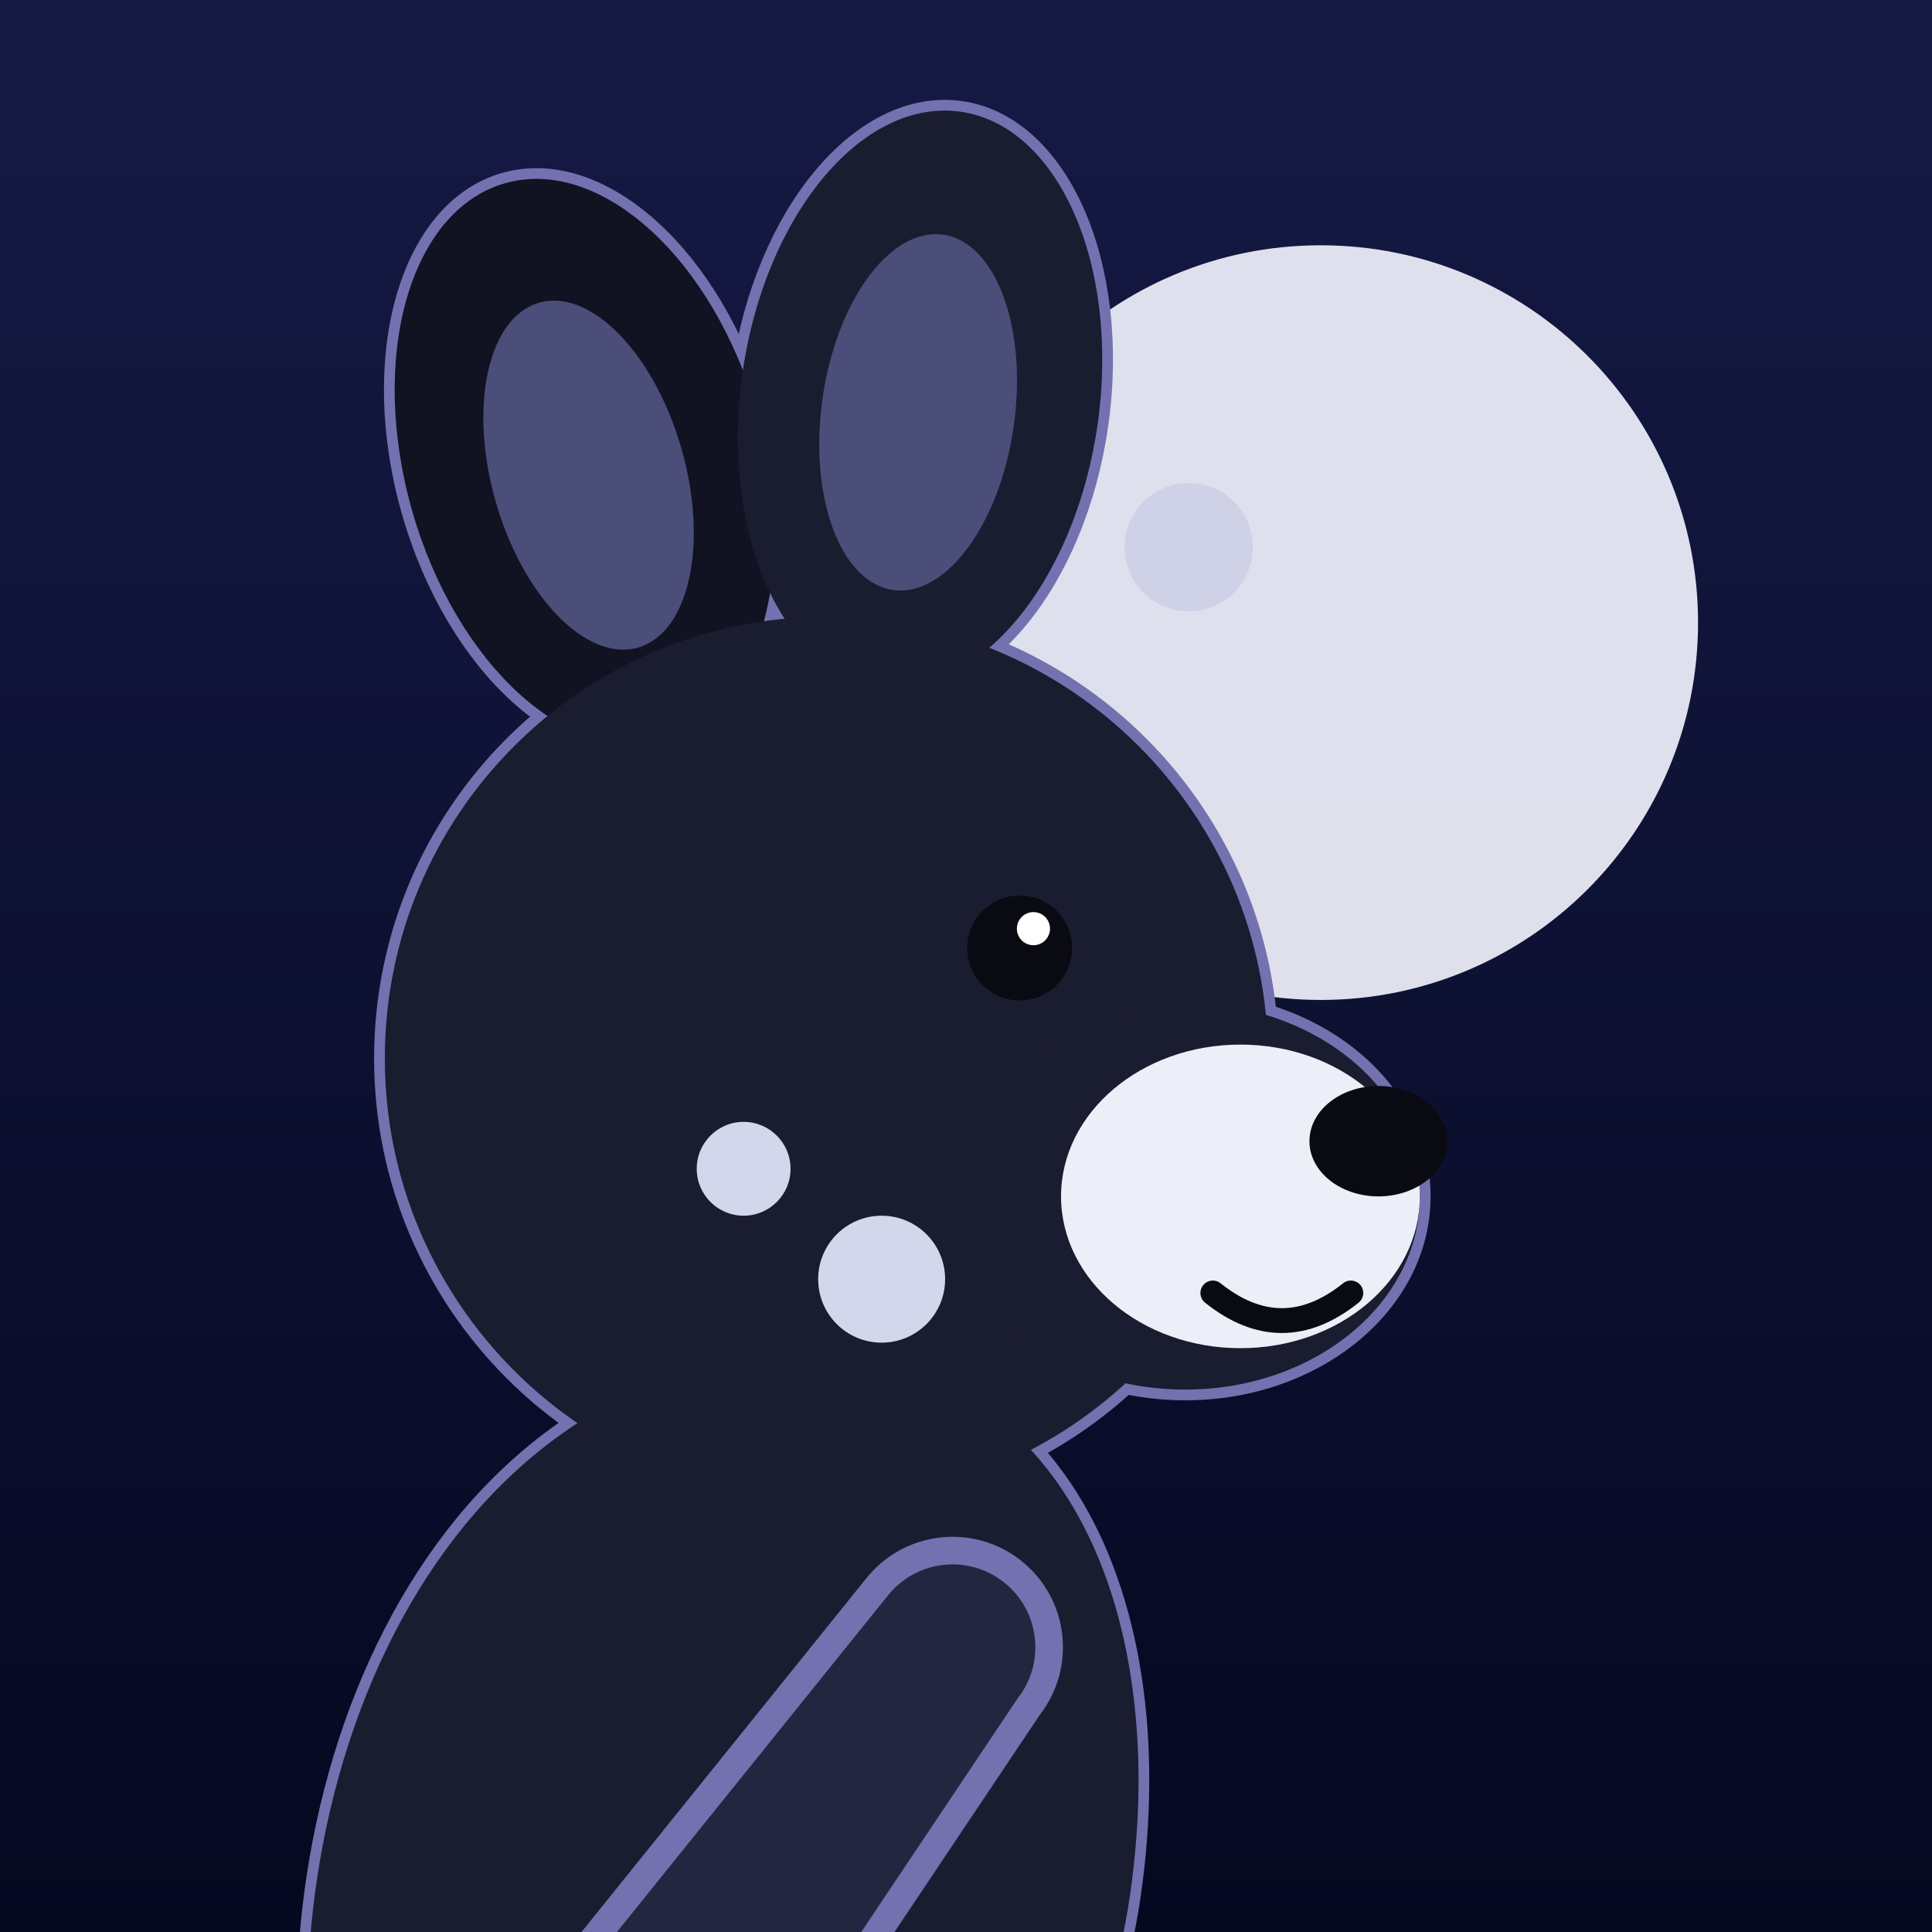
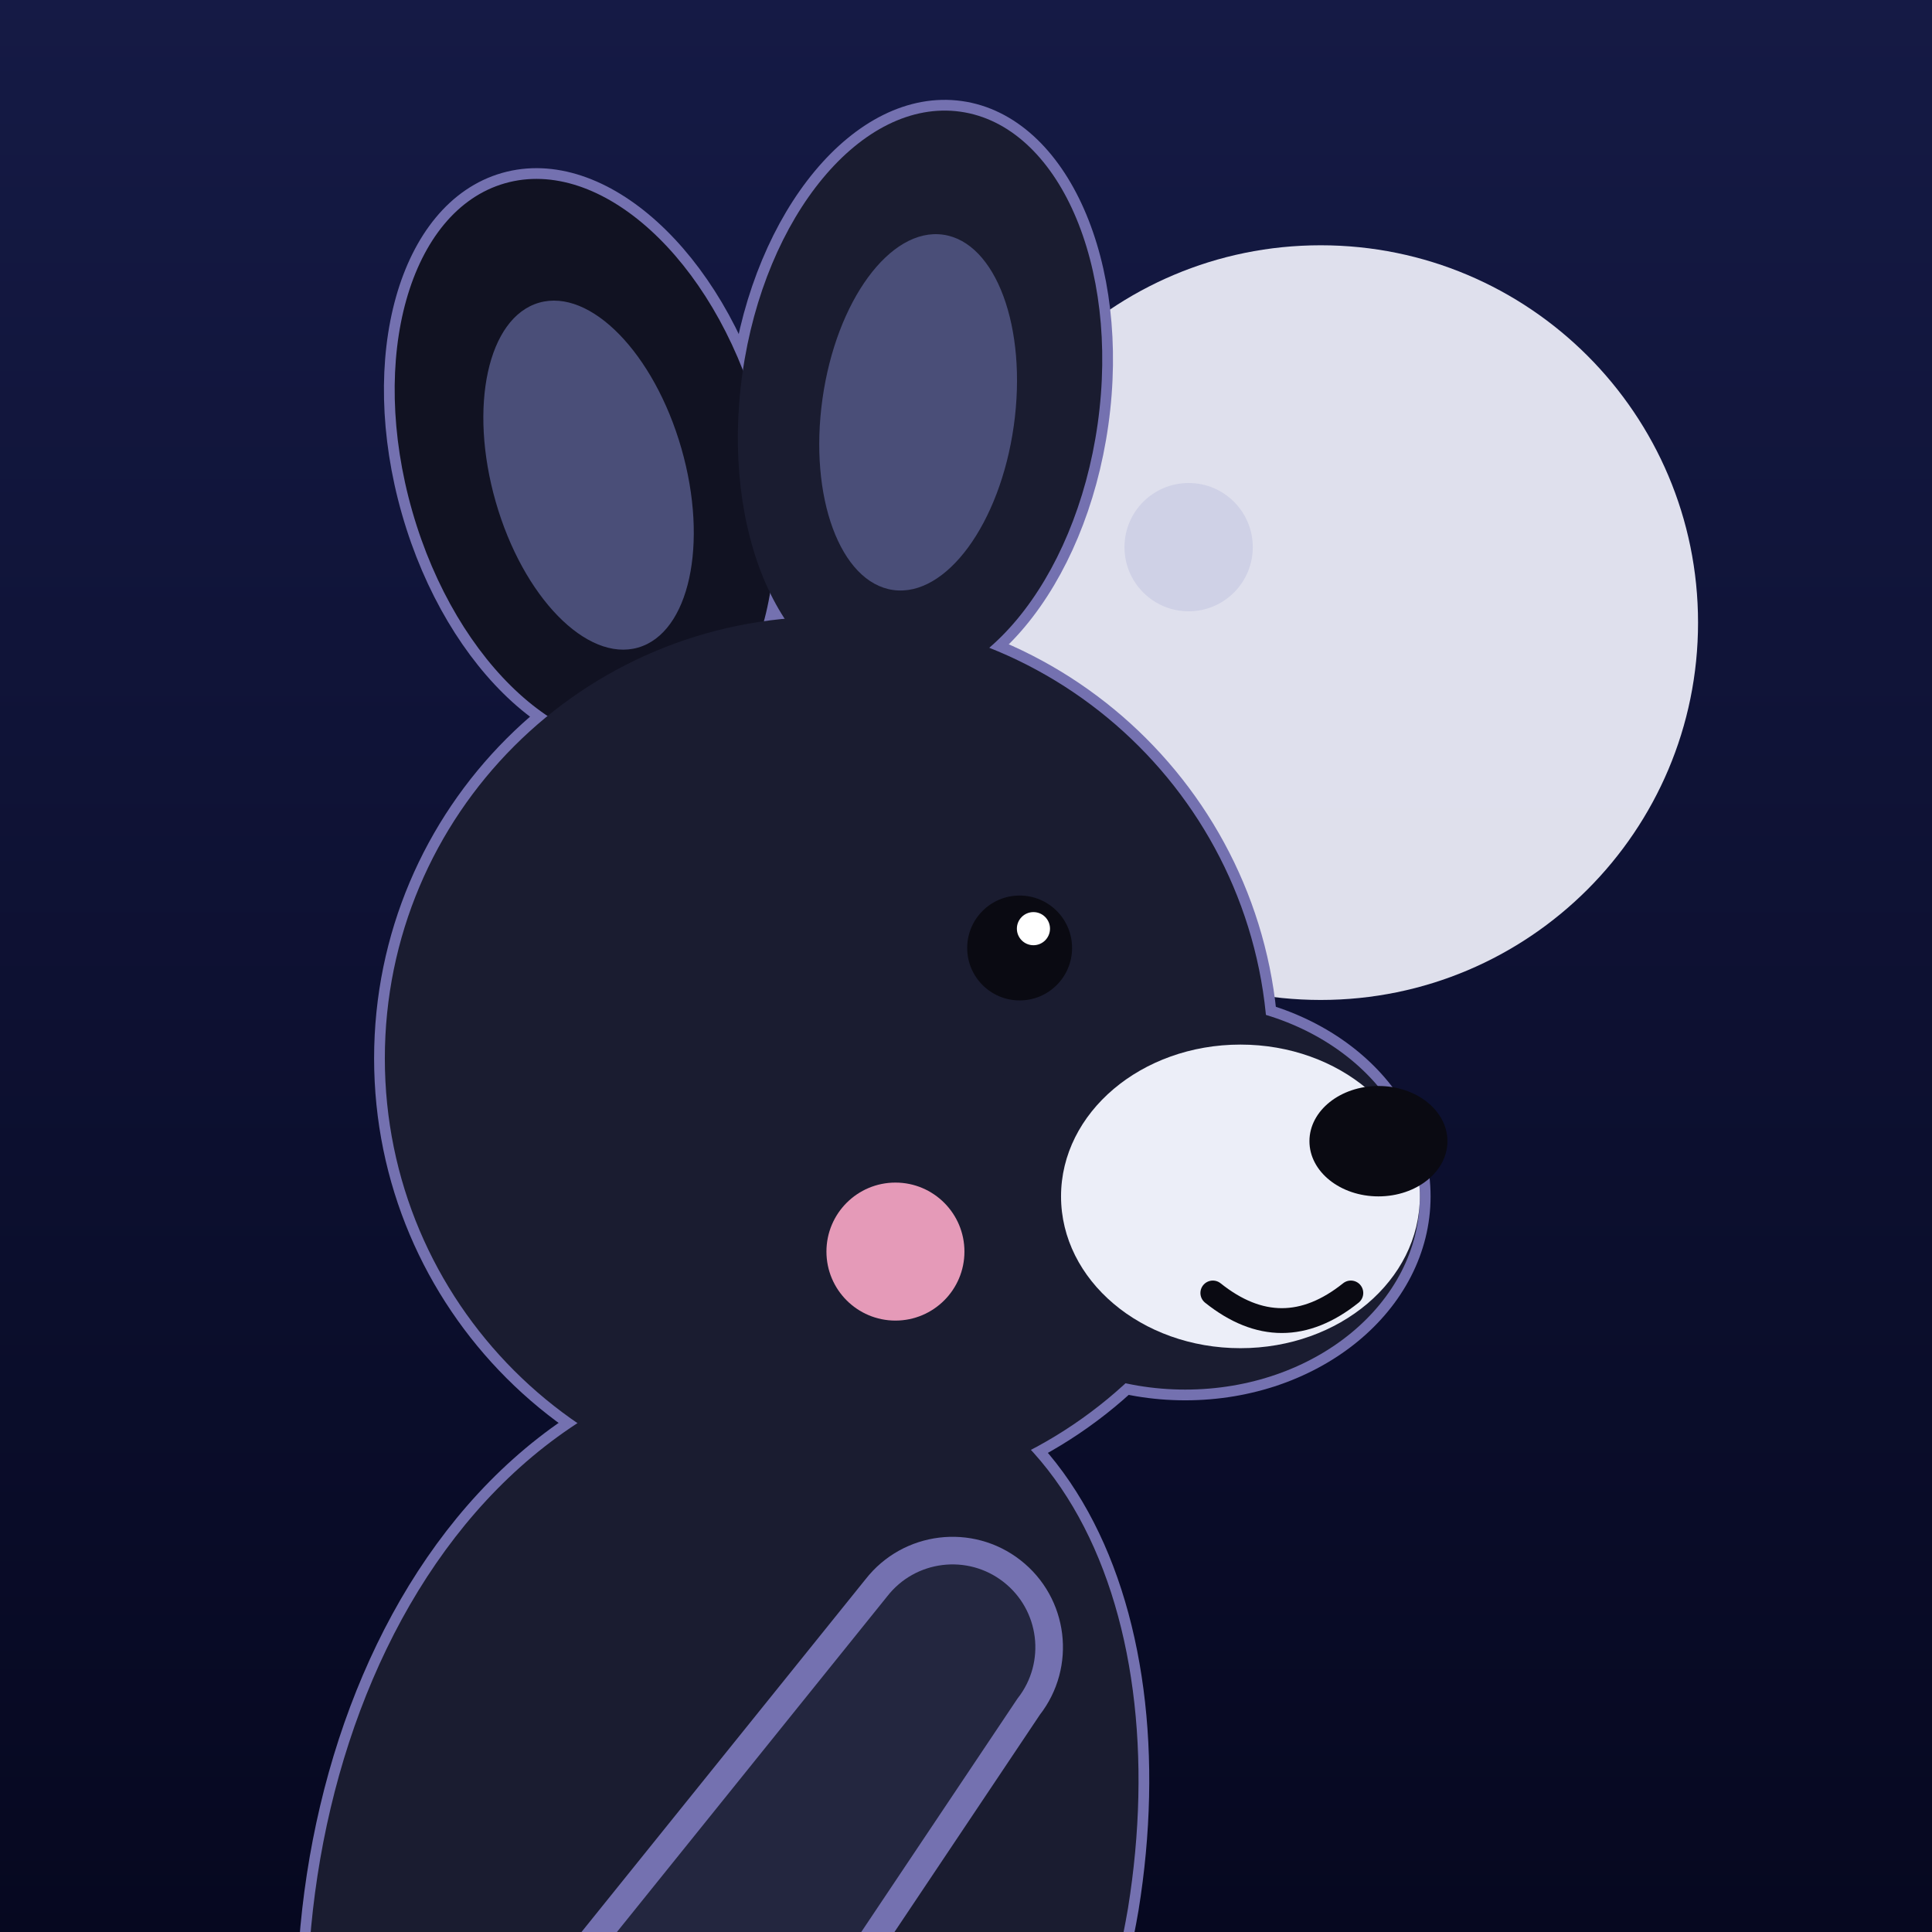
<svg xmlns="http://www.w3.org/2000/svg" viewBox="0 0 1024 1024" width="1024" height="1024" role="img" aria-label="App icon, Profile">
  <defs>
    <clipPath id="ic-profile-1024">
      <rect width="1024" height="1024" rx="0" />
    </clipPath>
    <linearGradient id="ib-profile-1024" x1="0" y1="0" x2="0" y2="1">
      <stop offset="0" stop-color="#151A45" />
      <stop offset="1" stop-color="#060820" />
    </linearGradient>
  </defs>
  <g clip-path="url(#ic-profile-1024)">
    <rect width="1024" height="1024" fill="url(#ib-profile-1024)" />
    <circle cx="700" cy="330" r="200" fill="#E9EAF6" opacity=".95" />
    <circle cx="630" cy="290" r="34" fill="#CFD1E6" />
    <svg x="0" y="0" width="1024" height="1024" viewBox="-48 -162 140 140" preserveAspectRatio="xMidYMid slice">
      <g fill="#7471B0" stroke="#7471B0" stroke-width="1.556" stroke-linejoin="round">
        <g transform="translate(0 0)">
          <g data-part="body" transform="translate(0 0) rotate(4)">
            <g data-part="tail" transform="translate(-18 -4) rotate(-6)">
              <g>
                <path d="M4 -16 C-18 -14 -40 0 -54 18 C-58 24 -53 30 -47 26 C-32 16 -16 12 4 12Z" />
              </g>
            </g>
            <g data-part="thighFar" transform="translate(-4 -12) rotate(4)">
              <g data-part="shinFar" transform="translate(12 28) rotate(10)">
                <g>
                  <path d="M-6 0 L-5 16 A5 5 0 0 0 5 16 L6 0 A6 6 0 0 0 -6 0Z" />
                </g>
                <g data-part="shoeFar" transform="translate(0 20) rotate(-14)">
                  <g>
                    <g transform="scale(1.2)">
-                       <path d="M-6 -8 C-10 -2 -9 8 -2 10 L24 10 C31 10 34 5 30 1 C25 -4 14 -4 8 -9 C3 -12 -3 -12 -6 -8Z" fill="#E4E6F2" />
+                       <path d="M-6 -12 C-12 -10 -13 4 -9 11 C-2 13 8 10 16 10 C22 10 27 12 30 11 C33 9 31 3 26 0 C20 -4 12 -6 7 -11 C3 -15 -2 -14 -6 -12Z" fill="#0B0C16" />
                    </g>
                  </g>
                </g>
              </g>
              <g>
                <ellipse cx="6" cy="12" rx="19" ry="22" transform="rotate(-20 6 12)" />
              </g>
            </g>
            <g data-part="armFar" transform="translate(12 -46) rotate(14)">
              <g>
                <path d="M-7 0 L-7.5 34 A8.5 8.5 0 0 0 9.5 34 L7 0 A7 7 0 0 0 -7 0Z" />
              </g>
            </g>
            <g>
              <path d="M-24 0 C-32 -24 -24 -58 2 -64 C24 -68 34 -48 32 -26 C30 -6 20 6 2 8 C-12 9 -20 6 -24 0Z" />
            </g>
            <g data-part="head" transform="translate(8 -56) rotate(-4)">
              <g data-part="earFar" transform="translate(-12 -54) rotate(-16)">
                <g>
                  <ellipse cx="0" cy="-20" rx="13" ry="21" />
                </g>
              </g>
              <g>
                <circle cx="0" cy="-30" r="32" />
                <ellipse cx="26" cy="-20" rx="17" ry="14" />
              </g>
              <g data-part="earNear" transform="translate(4 -58) rotate(8)">
                <g>
                  <ellipse cx="0" cy="-20" rx="13" ry="21" />
                </g>
              </g>
            </g>
            <g data-part="thighNear" transform="translate(2 -10) rotate(-6)">
              <g data-part="shinNear" transform="translate(12 28) rotate(18)">
                <g>
                  <path d="M-6 0 L-5 16 A5 5 0 0 0 5 16 L6 0 A6 6 0 0 0 -6 0Z" />
                </g>
                <g data-part="shoeNear" transform="translate(0 20) rotate(-12)">
                  <g>
                    <g transform="scale(1.2)">
-                       <path d="M-6 -8 C-10 -2 -9 8 -2 10 L24 10 C31 10 34 5 30 1 C25 -4 14 -4 8 -9 C3 -12 -3 -12 -6 -8Z" fill="#E4E6F2" />
+                       <path d="M-6 -12 C-12 -10 -13 4 -9 11 C-2 13 8 10 16 10 C22 10 27 12 30 11 C33 9 31 3 26 0 C20 -4 12 -6 7 -11 C3 -15 -2 -14 -6 -12Z" fill="#0B0C16" />
                    </g>
                  </g>
                </g>
              </g>
              <g>
                <ellipse cx="6" cy="12" rx="19" ry="22" transform="rotate(-20 6 12)" />
              </g>
            </g>
            <g data-part="armNear" transform="translate(18 -44) rotate(34)">
              <g>
                <path d="M-7 0 L-7.5 34 A8.5 8.5 0 0 0 9.5 34 L7 0 A7 7 0 0 0 -7 0Z" />
              </g>
            </g>
          </g>
        </g>
      </g>
      <g transform="translate(0 0)">
        <g data-part="body" transform="translate(0 0) rotate(4)">
          <g data-part="tail" transform="translate(-18 -4) rotate(-6)">
            <g fill="#1A1C30">
              <path d="M4 -16 C-18 -14 -40 0 -54 18 C-58 24 -53 30 -47 26 C-32 16 -16 12 4 12Z" />
            </g>
          </g>
          <g data-part="thighFar" transform="translate(-4 -12) rotate(4)">
            <g data-part="shinFar" transform="translate(12 28) rotate(10)">
              <g fill="#111222">
                <path d="M-6 0 L-5 16 A5 5 0 0 0 5 16 L6 0 A6 6 0 0 0 -6 0Z" />
              </g>
              <g data-part="shoeFar" transform="translate(0 20) rotate(-14)">
                <g fill="#1A1C30">
                  <g transform="scale(1.2)">
-                     <path d="M-6 -8 C-10 -2 -9 8 -2 10 L24 10 C31 10 34 5 30 1 C25 -4 14 -4 8 -9 C3 -12 -3 -12 -6 -8Z" fill="#E4E6F2" />
+                     <path d="M-6 -12 C-12 -10 -13 4 -9 11 C-2 13 8 10 16 10 C22 10 27 12 30 11 C33 9 31 3 26 0 C20 -4 12 -6 7 -11 C3 -15 -2 -14 -6 -12Z" fill="#0B0C16" />
                    <g data-detail="">
-                       <path d="M-7 4 C-7 9 -4 10.5 -1 10.5 L25 10.5 C30 10.5 33 7 32 3" fill="none" stroke="#2A2D45" stroke-width="3.4" stroke-linecap="round" />
-                       <path d="M4 -8 L10 4" stroke="#A99CF0" stroke-width="3.2" stroke-linecap="round" />
+                       <path d="M-7 -10 L-12 -17 C-12 -20 -8 -21 -6 -19 L-3 -12Z" fill="#A99CF0" />
+                       <path d="M-5 -10 C-10 -7 -10 2 -7 6 C0 7 9 5 16 6 C19 4 20 1 19 -2 C14 -4 9 -7 6 -10 C2 -13 -2 -12 -5 -10Z" fill="#A99CF0" />
+                       <path d="M0 -11 L3 4 M7 -8 L10 5" stroke="#ECEEF8" stroke-width="3.4" stroke-linecap="round" />
                    </g>
                  </g>
                </g>
              </g>
            </g>
            <g fill="#111222">
              <ellipse cx="6" cy="12" rx="19" ry="22" transform="rotate(-20 6 12)" />
            </g>
          </g>
          <g data-part="armFar" transform="translate(12 -46) rotate(14)">
            <g fill="#111222">
              <path d="M-7 0 L-7.5 34 A8.5 8.5 0 0 0 9.5 34 L7 0 A7 7 0 0 0 -7 0Z" />
            </g>
          </g>
          <g fill="#1A1C30">
            <path d="M-24 0 C-32 -24 -24 -58 2 -64 C24 -68 34 -48 32 -26 C30 -6 20 6 2 8 C-12 9 -20 6 -24 0Z" />
          </g>
          <g data-part="head" transform="translate(8 -56) rotate(-4)">
            <g data-part="earFar" transform="translate(-12 -54) rotate(-16)">
              <g fill="#111222">
                <ellipse cx="0" cy="-20" rx="13" ry="21" />
                <g data-detail="">
                  <ellipse cx="0" cy="-19" rx="7" ry="13" fill="#4A4E78" />
                </g>
              </g>
            </g>
            <g fill="#1A1C30">
              <circle cx="0" cy="-30" r="32" />
              <ellipse cx="26" cy="-20" rx="17" ry="14" />
              <g data-detail="">
                <ellipse cx="30" cy="-20" rx="13" ry="11" fill="#ECEEF8" />
                <ellipse cx="40" cy="-24" rx="5" ry="4" fill="#0A0A12" />
                <path d="M28 -13 Q33 -9 38 -13" fill="none" stroke="#0A0A12" stroke-width="1.8" stroke-linecap="round" />
                <circle data-eye="" cx="14" cy="-38" r="3.8" fill="#0A0A12" />
                <circle data-glint="" cx="15" cy="-39.4" r="1.2" fill="#fff" />
-                 <circle cx="4" cy="-14" r="4.6" fill="#D3D7EC" />
-                 <circle cx="-6" cy="-22" r="3.4" fill="#D3D7EC" />
+                 <circle data-blush="" cx="5" cy="-16" r="5" fill="#E59AB8" />
              </g>
            </g>
            <g data-part="earNear" transform="translate(4 -58) rotate(8)">
              <g fill="#1A1C30">
                <ellipse cx="0" cy="-20" rx="13" ry="21" />
                <g data-detail="">
                  <ellipse cx="0" cy="-19" rx="7" ry="13" fill="#4A4E78" />
                </g>
              </g>
            </g>
          </g>
          <g data-part="thighNear" transform="translate(2 -10) rotate(-6)">
            <g data-part="shinNear" transform="translate(12 28) rotate(18)">
              <g fill="#1A1C30">
                <path d="M-6 0 L-5 16 A5 5 0 0 0 5 16 L6 0 A6 6 0 0 0 -6 0Z" />
              </g>
              <g data-part="shoeNear" transform="translate(0 20) rotate(-12)">
                <g fill="#1A1C30">
                  <g transform="scale(1.2)">
-                     <path d="M-6 -8 C-10 -2 -9 8 -2 10 L24 10 C31 10 34 5 30 1 C25 -4 14 -4 8 -9 C3 -12 -3 -12 -6 -8Z" fill="#E4E6F2" />
+                     <path d="M-6 -12 C-12 -10 -13 4 -9 11 C-2 13 8 10 16 10 C22 10 27 12 30 11 C33 9 31 3 26 0 C20 -4 12 -6 7 -11 C3 -15 -2 -14 -6 -12Z" fill="#0B0C16" />
                    <g data-detail="">
-                       <path d="M-7 4 C-7 9 -4 10.5 -1 10.5 L25 10.5 C30 10.5 33 7 32 3" fill="none" stroke="#2A2D45" stroke-width="3.4" stroke-linecap="round" />
-                       <path d="M4 -8 L10 4" stroke="#A99CF0" stroke-width="3.2" stroke-linecap="round" />
+                       <path d="M-7 -10 L-12 -17 C-12 -20 -8 -21 -6 -19 L-3 -12Z" fill="#A99CF0" />
+                       <path d="M-5 -10 C-10 -7 -10 2 -7 6 C0 7 9 5 16 6 C19 4 20 1 19 -2 C14 -4 9 -7 6 -10 C2 -13 -2 -12 -5 -10Z" fill="#A99CF0" />
+                       <path d="M0 -11 L3 4 M7 -8 L10 5" stroke="#ECEEF8" stroke-width="3.4" stroke-linecap="round" />
                    </g>
                  </g>
                </g>
              </g>
            </g>
            <g fill="#1A1C30">
              <ellipse cx="6" cy="12" rx="19" ry="22" transform="rotate(-20 6 12)" />
            </g>
          </g>
          <g data-part="armNear" transform="translate(18 -44) rotate(34)">
            <g fill="#23263F" stroke="#7471B0" stroke-width="2">
              <path d="M-7 0 L-7.5 34 A8.5 8.5 0 0 0 9.5 34 L7 0 A7 7 0 0 0 -7 0Z" />
            </g>
          </g>
        </g>
      </g>
    </svg>
  </g>
</svg>
